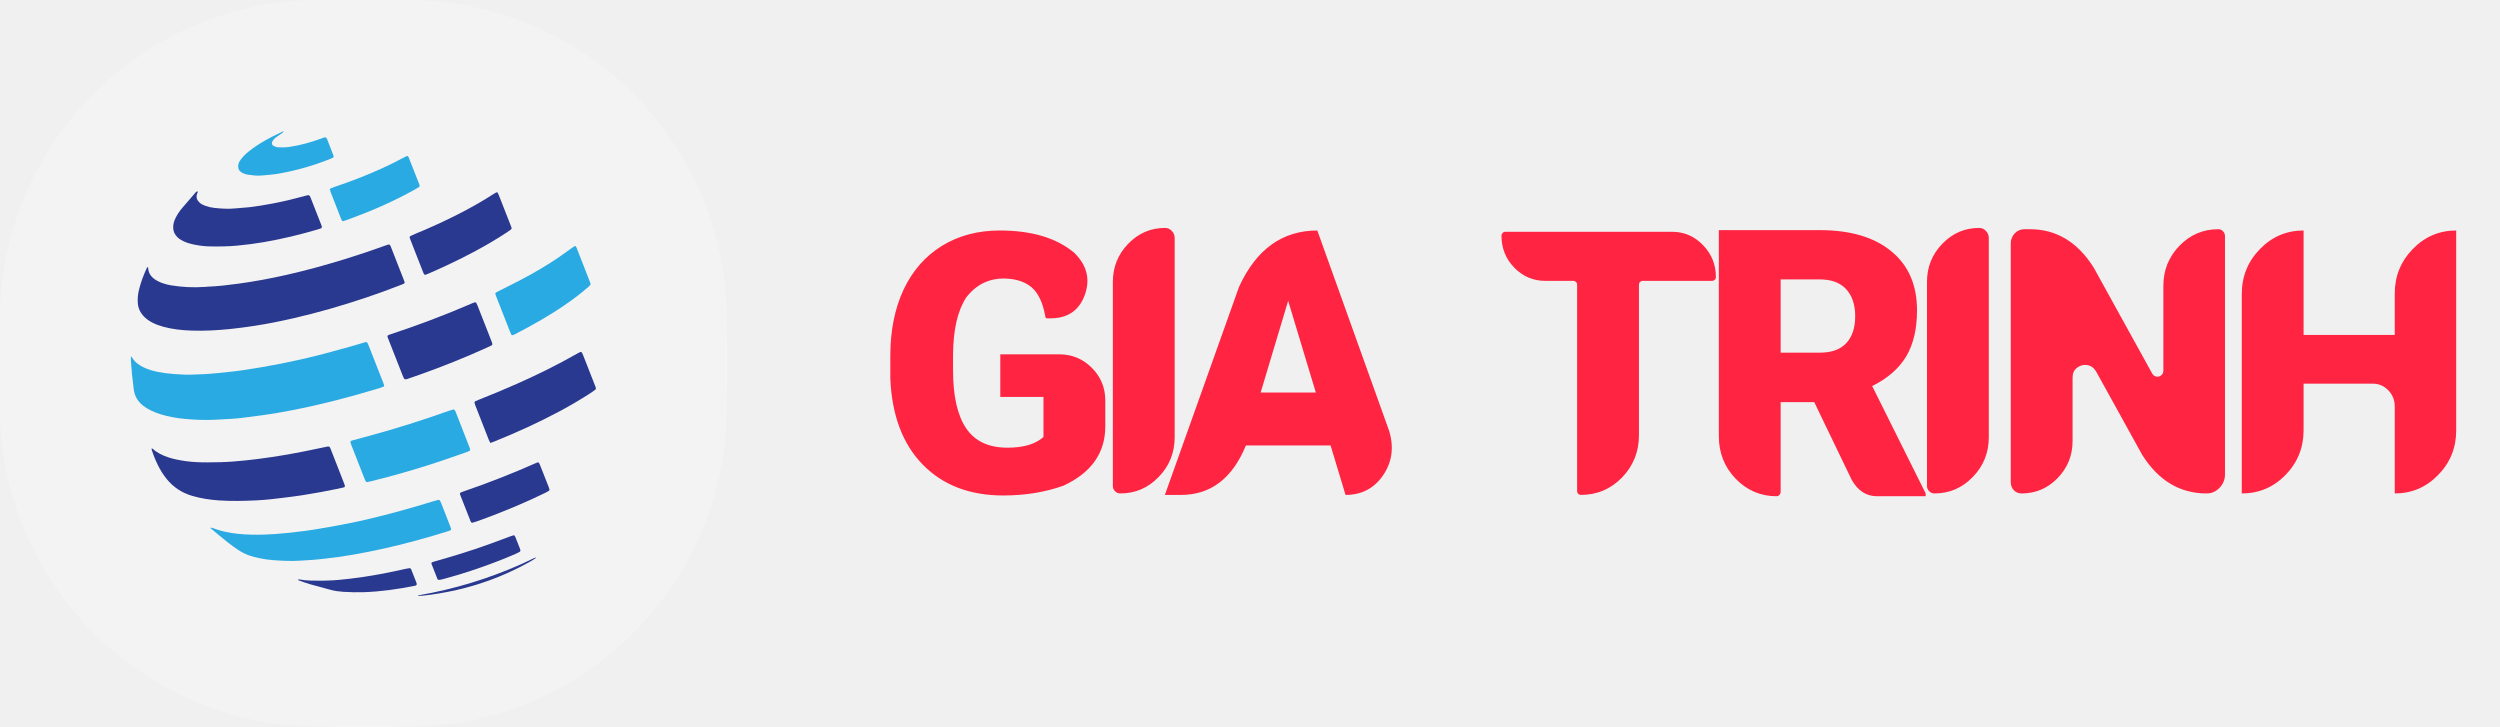
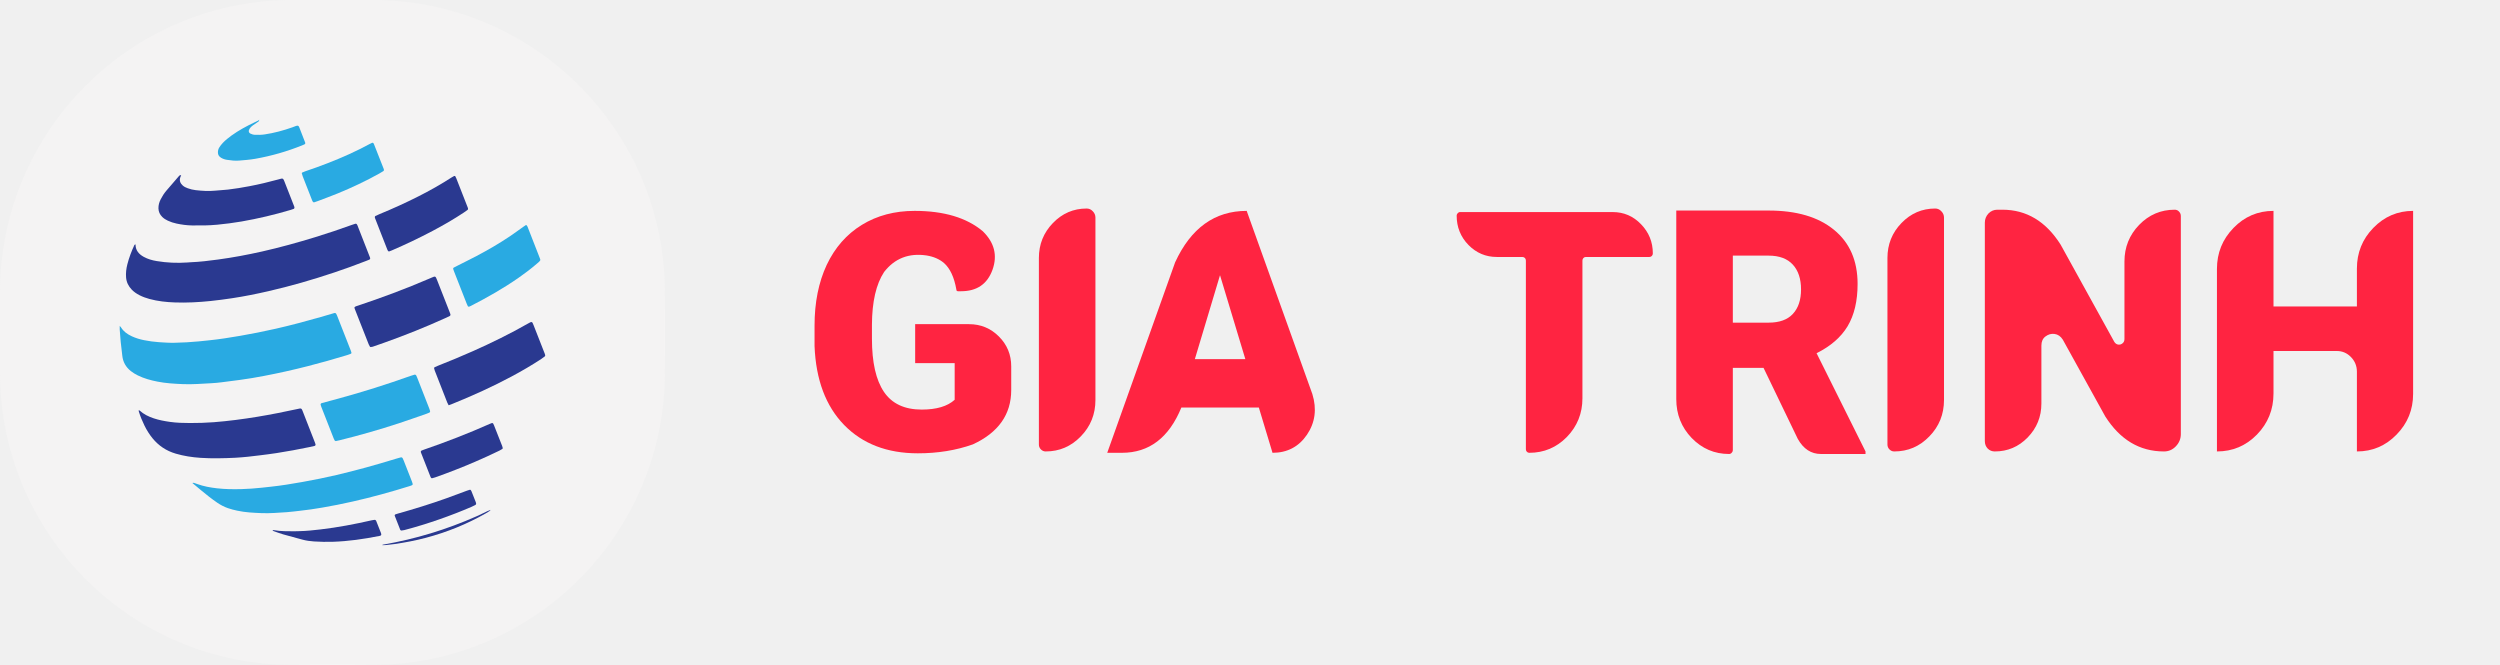
- <svg xmlns="http://www.w3.org/2000/svg" width="172" height="50" viewBox="0 0 172 50" fill="none">
+ <svg xmlns="http://www.w3.org/2000/svg" width="188" height="50" viewBox="0 0 188 50" fill="none">
  <rect width="50" height="50" rx="24" fill="white" />
  <path d="M28 0H22C9.85 0 0 9.85 0 22V28C0 40.15 9.85 50 22 50H28C40.15 50 50 40.15 50 28V22C50 9.85 40.15 0 28 0Z" fill="#F4F3F3" />
  <path d="M10.18 18.371C10.187 18.395 10.193 18.405 10.193 18.416C10.203 18.834 10.444 19.116 10.816 19.319C11.115 19.483 11.444 19.576 11.781 19.632C12.545 19.759 13.313 19.794 14.087 19.739C14.16 19.734 14.234 19.726 14.307 19.723C15.005 19.696 15.697 19.612 16.388 19.518C17.503 19.367 18.606 19.161 19.701 18.914C21.058 18.608 22.394 18.237 23.719 17.83C24.649 17.545 25.57 17.234 26.482 16.904C26.562 16.875 26.643 16.849 26.724 16.825C26.769 16.812 26.821 16.838 26.844 16.88C26.854 16.901 26.869 16.92 26.877 16.941C27.191 17.743 27.504 18.544 27.817 19.346C27.826 19.367 27.831 19.39 27.837 19.411C27.848 19.447 27.817 19.507 27.776 19.524C27.687 19.562 27.596 19.598 27.506 19.632C26.728 19.937 25.941 20.22 25.146 20.487C23.51 21.035 21.852 21.516 20.163 21.902C19.271 22.106 18.375 22.287 17.469 22.424C16.925 22.506 16.38 22.579 15.833 22.636C14.943 22.728 14.052 22.776 13.156 22.744C12.507 22.721 11.862 22.653 11.235 22.481C10.976 22.411 10.726 22.32 10.489 22.199C10.273 22.088 10.075 21.954 9.91 21.783C9.657 21.52 9.508 21.216 9.481 20.862C9.455 20.529 9.493 20.203 9.576 19.88C9.703 19.381 9.886 18.899 10.105 18.428C10.116 18.404 10.152 18.391 10.18 18.37L10.18 18.371Z" fill="#2A3990" />
  <path d="M9 24.5C9.053 24.562 9.08 24.585 9.097 24.613C9.284 24.925 9.573 25.13 9.907 25.286C10.204 25.424 10.518 25.519 10.843 25.583C11.214 25.657 11.589 25.708 11.969 25.733C12.361 25.759 12.751 25.786 13.144 25.776C13.744 25.761 14.344 25.733 14.941 25.673C15.184 25.649 15.427 25.623 15.671 25.598C16.476 25.517 17.271 25.39 18.066 25.253C18.957 25.099 19.843 24.923 20.723 24.723C21.865 24.464 22.994 24.16 24.118 23.84C24.458 23.744 24.795 23.642 25.134 23.543C25.2 23.524 25.258 23.549 25.286 23.604C25.306 23.645 25.329 23.686 25.346 23.729C25.69 24.605 26.034 25.481 26.377 26.358C26.398 26.411 26.416 26.466 26.429 26.521C26.438 26.558 26.413 26.589 26.38 26.603C26.29 26.64 26.2 26.674 26.107 26.703C25.118 27.003 24.123 27.286 23.119 27.541C22.044 27.815 20.962 28.058 19.871 28.266C19.259 28.382 18.646 28.491 18.027 28.571C17.566 28.631 17.106 28.694 16.644 28.75C16.402 28.78 16.158 28.805 15.913 28.817C15.191 28.854 14.47 28.918 13.747 28.886C13.11 28.858 12.475 28.823 11.849 28.699C11.332 28.599 10.829 28.461 10.359 28.229C10.175 28.137 10 28.033 9.841 27.907C9.46 27.604 9.248 27.219 9.197 26.756C9.158 26.406 9.116 26.055 9.077 25.704C9.069 25.636 9.066 25.568 9.06 25.5C9.041 25.262 9.02 25.024 9.003 24.785C8.997 24.705 9.003 24.626 9.003 24.5H9Z" fill="#29AAE2" />
  <path d="M10.426 30.845C10.459 30.857 10.487 30.86 10.503 30.873C10.805 31.152 11.172 31.329 11.567 31.461C11.961 31.592 12.369 31.667 12.78 31.726C13.278 31.797 13.78 31.811 14.283 31.811C14.883 31.811 15.481 31.797 16.081 31.75C17.18 31.663 18.27 31.519 19.355 31.341C20.392 31.17 21.421 30.964 22.446 30.741C22.493 30.731 22.542 30.716 22.59 30.717C22.623 30.718 22.666 30.736 22.683 30.76C22.717 30.806 22.739 30.862 22.759 30.914C23.068 31.705 23.377 32.496 23.686 33.287C23.702 33.33 23.715 33.374 23.728 33.417C23.739 33.458 23.707 33.521 23.668 33.53C23.538 33.561 23.407 33.591 23.277 33.619C22.453 33.794 21.624 33.941 20.791 34.073C20.382 34.138 19.968 34.186 19.556 34.239C19.253 34.277 18.95 34.316 18.645 34.346C18.328 34.377 18.012 34.407 17.694 34.423C16.825 34.465 15.955 34.487 15.086 34.43C14.45 34.388 13.823 34.293 13.212 34.113C12.498 33.902 11.927 33.514 11.476 32.965C11.229 32.664 11.029 32.339 10.861 31.997C10.693 31.655 10.55 31.305 10.438 30.943C10.43 30.913 10.432 30.881 10.429 30.845H10.426Z" fill="#2A3990" />
  <path d="M14.459 36.327C14.504 36.305 14.552 36.3 14.6 36.316C14.681 36.343 14.76 36.373 14.84 36.401C15.311 36.572 15.803 36.661 16.303 36.719C16.925 36.791 17.55 36.798 18.175 36.78C18.677 36.766 19.178 36.73 19.677 36.676C19.908 36.651 20.139 36.624 20.37 36.6C21.161 36.516 21.945 36.386 22.726 36.247C23.592 36.093 24.454 35.921 25.308 35.72C26.816 35.365 28.306 34.951 29.782 34.496C29.898 34.46 30.016 34.427 30.133 34.396C30.196 34.379 30.257 34.409 30.282 34.465C30.307 34.516 30.332 34.569 30.354 34.621C30.564 35.156 30.774 35.69 30.983 36.225C31.004 36.278 31.019 36.334 31.034 36.389C31.046 36.43 31.015 36.476 30.966 36.495C30.921 36.513 30.877 36.532 30.83 36.547C29.401 36.993 27.959 37.392 26.494 37.722C25.744 37.891 24.991 38.043 24.231 38.172C23.678 38.265 23.122 38.353 22.561 38.41C22.233 38.443 21.906 38.495 21.576 38.515C20.941 38.552 20.305 38.615 19.667 38.587C19.056 38.561 18.443 38.535 17.843 38.403C17.605 38.352 17.369 38.293 17.139 38.213C16.85 38.111 16.586 37.973 16.337 37.803C15.911 37.513 15.512 37.193 15.119 36.867C14.9 36.685 14.683 36.501 14.464 36.319L14.458 36.327H14.459Z" fill="#29AAE2" />
  <path d="M13.625 13.169C13.6 13.233 13.569 13.296 13.55 13.361C13.48 13.592 13.56 13.785 13.74 13.948C13.848 14.046 13.979 14.107 14.117 14.157C14.31 14.228 14.514 14.277 14.72 14.3C15.207 14.354 15.694 14.389 16.185 14.337C16.501 14.304 16.819 14.294 17.135 14.258C17.682 14.194 18.223 14.104 18.762 14.001C19.494 13.862 20.215 13.689 20.932 13.493C21.002 13.474 21.072 13.453 21.143 13.436C21.243 13.411 21.296 13.439 21.341 13.536C21.351 13.557 21.362 13.577 21.37 13.599C21.617 14.228 21.865 14.858 22.11 15.488C22.127 15.531 22.144 15.577 22.144 15.62C22.144 15.649 22.122 15.693 22.096 15.704C22.019 15.738 21.937 15.762 21.855 15.786C20.643 16.146 19.411 16.44 18.16 16.657C17.559 16.761 16.953 16.838 16.344 16.897C15.709 16.959 15.074 16.963 14.438 16.953C14.044 16.947 13.659 16.893 13.276 16.812C13.048 16.764 12.828 16.693 12.621 16.595C12.467 16.523 12.324 16.434 12.205 16.318C12.022 16.137 11.921 15.926 11.915 15.674C11.908 15.428 11.975 15.201 12.086 14.983C12.201 14.756 12.341 14.541 12.507 14.343C12.816 13.976 13.132 13.614 13.447 13.251C13.47 13.225 13.495 13.197 13.527 13.183C13.557 13.171 13.596 13.178 13.631 13.177L13.627 13.17L13.625 13.169Z" fill="#2A3990" />
-   <path d="M33.737 30.475C33.694 30.389 33.657 30.33 33.632 30.268C33.318 29.467 33.004 28.666 32.692 27.864C32.671 27.81 32.658 27.755 32.645 27.7C32.636 27.662 32.654 27.629 32.688 27.613C32.774 27.571 32.863 27.532 32.952 27.497C33.831 27.151 34.703 26.788 35.564 26.406C36.978 25.777 38.363 25.097 39.7 24.334C40.004 24.16 40.011 24.16 40.128 24.461C40.396 25.145 40.664 25.828 40.932 26.512C40.957 26.576 40.984 26.64 40.998 26.706C41.004 26.735 40.993 26.78 40.971 26.799C40.889 26.867 40.802 26.93 40.712 26.989C39.992 27.463 39.245 27.898 38.481 28.307C37.036 29.08 35.541 29.757 34.013 30.374C33.935 30.405 33.855 30.433 33.738 30.477L33.737 30.475Z" fill="#2A3990" />
+   <path d="M33.737 30.475C33.694 30.389 33.657 30.331 33.632 30.268C33.318 29.467 33.004 28.666 32.692 27.864C32.671 27.81 32.658 27.755 32.645 27.7C32.636 27.662 32.654 27.629 32.688 27.613C32.774 27.571 32.863 27.532 32.952 27.497C33.831 27.151 34.703 26.788 35.564 26.406C36.978 25.777 38.363 25.097 39.7 24.334C40.004 24.16 40.011 24.16 40.128 24.461C40.396 25.145 40.664 25.828 40.932 26.512C40.957 26.576 40.984 26.64 40.998 26.706C41.004 26.735 40.993 26.78 40.971 26.799C40.889 26.867 40.802 26.93 40.712 26.989C39.992 27.463 39.245 27.898 38.481 28.307C37.036 29.08 35.541 29.757 34.013 30.374C33.935 30.405 33.855 30.433 33.738 30.477L33.737 30.475Z" fill="#2A3990" />
  <path d="M25.251 33.17C25.214 33.153 25.183 33.148 25.173 33.132C25.142 33.083 25.116 33.032 25.096 32.978C24.782 32.177 24.467 31.375 24.154 30.574C24.137 30.531 24.126 30.486 24.113 30.443C24.097 30.385 24.132 30.329 24.197 30.312C24.62 30.198 25.044 30.084 25.467 29.969C27.289 29.473 29.085 28.904 30.857 28.273C30.959 28.237 31.064 28.206 31.169 28.175C31.209 28.163 31.279 28.192 31.295 28.225C31.32 28.277 31.347 28.328 31.367 28.382C31.677 29.173 31.986 29.964 32.294 30.756C32.316 30.809 32.33 30.864 32.344 30.919C32.355 30.957 32.323 31.014 32.281 31.031C32.215 31.06 32.148 31.089 32.079 31.113C31.38 31.355 30.683 31.605 29.978 31.836C28.523 32.314 27.049 32.734 25.558 33.103C25.452 33.129 25.345 33.149 25.251 33.17Z" fill="#29AAE2" />
  <path d="M26.654 23.108C26.732 23.032 26.829 23.013 26.92 22.983C27.807 22.686 28.687 22.377 29.561 22.049C30.491 21.699 31.411 21.328 32.322 20.937C32.367 20.918 32.411 20.898 32.455 20.879C32.736 20.759 32.747 20.75 32.863 21.047C33.125 21.721 33.391 22.393 33.655 23.065C33.718 23.226 33.78 23.386 33.842 23.546C33.854 23.578 33.864 23.611 33.873 23.643C33.884 23.681 33.859 23.745 33.823 23.763C33.714 23.815 33.606 23.868 33.496 23.918C32 24.597 30.473 25.208 28.918 25.762C28.621 25.868 28.323 25.972 28.025 26.074C27.98 26.089 27.93 26.096 27.882 26.098C27.861 26.099 27.828 26.087 27.82 26.072C27.783 26.014 27.75 25.954 27.725 25.89C27.505 25.336 27.288 24.78 27.07 24.226C26.953 23.927 26.832 23.629 26.718 23.329C26.69 23.256 26.653 23.182 26.655 23.106L26.654 23.108Z" fill="#2A3990" />
  <path d="M40.637 19.556C40.576 19.674 40.474 19.741 40.385 19.819C39.947 20.199 39.481 20.552 39.001 20.886C37.863 21.68 36.651 22.367 35.407 23.006C35.365 23.029 35.319 23.045 35.274 23.063C35.246 23.074 35.193 23.054 35.181 23.026C35.152 22.964 35.121 22.901 35.096 22.838C34.778 22.026 34.459 21.215 34.141 20.403C34.12 20.349 34.102 20.295 34.084 20.24C34.068 20.195 34.086 20.144 34.127 20.122C34.212 20.076 34.298 20.032 34.384 19.989C34.868 19.744 35.355 19.504 35.834 19.252C36.697 18.798 37.538 18.311 38.343 17.77C38.679 17.544 39.005 17.301 39.336 17.067C39.404 17.018 39.472 16.97 39.543 16.927C39.556 16.919 39.594 16.93 39.605 16.944C39.634 16.98 39.66 17.019 39.676 17.062C39.986 17.852 40.294 18.643 40.602 19.434C40.618 19.476 40.627 19.521 40.638 19.555L40.637 19.556Z" fill="#29AAE2" />
  <path d="M29.245 18.915C29.172 18.878 29.149 18.826 29.128 18.772C28.97 18.366 28.81 17.96 28.65 17.554C28.508 17.191 28.366 16.827 28.225 16.463C28.209 16.42 28.188 16.377 28.185 16.333C28.183 16.303 28.201 16.258 28.225 16.245C28.332 16.19 28.443 16.142 28.554 16.096C29.54 15.69 30.508 15.251 31.454 14.772C32.315 14.336 33.154 13.867 33.958 13.345C34.018 13.305 34.081 13.27 34.145 13.237C34.164 13.228 34.193 13.235 34.226 13.235C34.255 13.293 34.291 13.353 34.316 13.416C34.602 14.143 34.886 14.869 35.17 15.596C35.178 15.618 35.187 15.639 35.193 15.66C35.205 15.708 35.198 15.755 35.158 15.785C35.074 15.85 34.985 15.913 34.896 15.973C34.138 16.476 33.348 16.932 32.539 17.361C31.538 17.892 30.513 18.377 29.469 18.829C29.393 18.862 29.314 18.889 29.246 18.914L29.245 18.915Z" fill="#2A3990" />
  <path d="M23.603 15.222C23.526 15.191 23.5 15.139 23.479 15.086C23.411 14.916 23.345 14.745 23.279 14.574C23.108 14.136 22.935 13.7 22.765 13.262C22.736 13.188 22.714 13.111 22.695 13.033C22.691 13.017 22.708 12.984 22.725 12.976C22.8 12.941 22.877 12.907 22.957 12.88C23.52 12.691 24.079 12.49 24.632 12.275C25.717 11.854 26.774 11.383 27.79 10.833C27.853 10.799 27.919 10.768 27.985 10.738C28.016 10.723 28.062 10.738 28.08 10.765C28.091 10.784 28.109 10.802 28.116 10.824C28.364 11.453 28.611 12.082 28.859 12.711C28.863 12.722 28.865 12.734 28.868 12.745C28.881 12.791 28.868 12.843 28.828 12.867C28.726 12.931 28.625 12.994 28.52 13.052C27.512 13.613 26.465 14.108 25.389 14.548C24.897 14.749 24.396 14.932 23.899 15.121C23.798 15.159 23.693 15.191 23.602 15.222H23.603Z" fill="#29AAE2" />
  <path d="M37.809 33.698C37.794 33.726 37.789 33.754 37.771 33.764C37.701 33.809 37.629 33.853 37.553 33.889C36.945 34.184 36.331 34.465 35.708 34.733C34.729 35.153 33.737 35.543 32.729 35.898C32.65 35.927 32.567 35.948 32.484 35.967C32.467 35.971 32.44 35.952 32.423 35.938C32.406 35.922 32.39 35.903 32.383 35.882C32.139 35.263 31.896 34.643 31.653 34.023C31.649 34.012 31.648 34.001 31.645 33.99C31.634 33.955 31.668 33.895 31.709 33.879C31.765 33.856 31.822 33.834 31.879 33.814C33.568 33.233 35.228 32.588 36.853 31.866C36.897 31.846 36.943 31.83 36.988 31.814C37.018 31.803 37.071 31.821 37.084 31.847C37.105 31.888 37.127 31.928 37.145 31.971C37.352 32.494 37.558 33.017 37.764 33.541C37.785 33.593 37.795 33.65 37.809 33.698Z" fill="#2A3990" />
  <path d="M19.493 9.001C19.492 9.059 19.481 9.111 19.424 9.149C19.285 9.241 19.146 9.334 19.011 9.432C18.914 9.501 18.829 9.584 18.766 9.683C18.742 9.721 18.726 9.765 18.713 9.809C18.687 9.896 18.738 10.001 18.822 10.042C18.931 10.097 19.047 10.133 19.171 10.137C19.416 10.146 19.659 10.145 19.903 10.108C20.618 10.002 21.309 9.815 21.984 9.575C22.075 9.543 22.164 9.505 22.256 9.473C22.396 9.424 22.454 9.445 22.507 9.58C22.659 9.963 22.805 10.348 22.954 10.733C22.969 10.771 22.942 10.834 22.906 10.85C22.84 10.881 22.775 10.91 22.708 10.937C21.582 11.388 20.417 11.725 19.212 11.939C18.803 12.011 18.388 12.043 17.974 12.077C17.667 12.102 17.364 12.064 17.062 12.018C16.904 11.995 16.754 11.941 16.62 11.86C16.465 11.766 16.384 11.635 16.387 11.46C16.389 11.333 16.414 11.212 16.482 11.101C16.561 10.972 16.655 10.853 16.76 10.742C16.956 10.537 17.178 10.36 17.41 10.192C17.953 9.801 18.546 9.482 19.156 9.192C19.243 9.151 19.333 9.113 19.417 9.07C19.447 9.054 19.467 9.023 19.493 9V9.001Z" fill="#29AAE2" />
  <path d="M35.806 37.892C35.788 37.924 35.782 37.952 35.765 37.961C35.67 38.012 35.575 38.063 35.476 38.106C34.678 38.452 33.866 38.766 33.042 39.053C32.172 39.357 31.291 39.63 30.397 39.864C30.328 39.882 30.255 39.89 30.183 39.897C30.162 39.899 30.139 39.88 30.12 39.868C30.11 39.862 30.102 39.852 30.098 39.842C29.96 39.49 29.822 39.138 29.684 38.786C29.668 38.743 29.696 38.694 29.745 38.677C29.802 38.657 29.859 38.638 29.918 38.622C31.146 38.276 32.364 37.902 33.562 37.473C34.086 37.285 34.607 37.087 35.129 36.894C35.197 36.869 35.265 36.846 35.336 36.828C35.354 36.823 35.386 36.837 35.4 36.852C35.422 36.877 35.441 36.908 35.453 36.939C35.564 37.216 35.674 37.493 35.782 37.77C35.798 37.812 35.8 37.858 35.806 37.892H35.806Z" fill="#2A3990" />
  <path d="M20.491 39.887C20.536 39.85 20.584 39.865 20.627 39.872C21.123 39.957 21.625 39.951 22.126 39.952C22.26 39.952 22.395 39.944 22.529 39.942C23.056 39.931 23.577 39.874 24.099 39.813C25.399 39.661 26.678 39.416 27.949 39.127C28.02 39.111 28.093 39.102 28.166 39.091C28.209 39.085 28.264 39.118 28.282 39.157C28.287 39.167 28.292 39.177 28.296 39.188C28.414 39.487 28.533 39.785 28.649 40.083C28.662 40.115 28.665 40.149 28.672 40.183C28.681 40.22 28.64 40.274 28.596 40.287C28.573 40.293 28.549 40.3 28.526 40.305C27.94 40.419 27.352 40.523 26.758 40.599C26.188 40.672 25.617 40.723 25.042 40.742C24.564 40.758 24.088 40.747 23.612 40.717C23.319 40.698 23.028 40.657 22.745 40.581C22.264 40.452 21.781 40.324 21.303 40.187C21.058 40.116 20.82 40.026 20.581 39.942C20.548 39.931 20.522 39.907 20.49 39.886L20.491 39.887Z" fill="#2A3990" />
  <path d="M36.892 38.334C36.874 38.361 36.864 38.398 36.838 38.416C36.739 38.482 36.636 38.545 36.533 38.604C35.117 39.413 33.607 40.024 32.009 40.447C31.243 40.65 30.465 40.797 29.678 40.912C29.473 40.941 29.266 40.963 29.059 40.985C28.962 40.995 28.864 40.995 28.76 41C28.76 40.951 28.796 40.957 28.82 40.953C31.252 40.533 33.581 39.821 35.814 38.835C36.101 38.708 36.38 38.565 36.664 38.433C36.74 38.397 36.821 38.371 36.901 38.342L36.892 38.334V38.334Z" fill="#2A3990" />
-   <path d="M76.044 29.328C76.044 31.165 75.083 32.527 73.162 33.416C71.901 33.865 70.522 34.089 69.023 34.089C66.713 34.089 64.864 33.378 63.476 31.956C62.096 30.534 61.355 28.558 61.254 26.027V24.491C61.254 22.748 61.559 21.224 62.168 19.921C62.786 18.617 63.666 17.615 64.809 16.912C65.951 16.21 67.276 15.858 68.782 15.858C70.974 15.858 72.68 16.366 73.898 17.382C74.779 18.237 75.024 19.206 74.635 20.289C74.245 21.364 73.458 21.901 72.273 21.901H72.045C72.011 21.901 71.981 21.893 71.956 21.876C71.931 21.851 71.918 21.817 71.918 21.774C71.757 20.852 71.448 20.188 70.991 19.781C70.644 19.485 70.204 19.295 69.671 19.21C68.342 19.015 67.28 19.43 66.484 20.454C65.883 21.368 65.579 22.689 65.57 24.415V25.481C65.57 27.25 65.871 28.579 66.472 29.468C67.073 30.356 68.02 30.801 69.315 30.801C70.424 30.801 71.249 30.555 71.791 30.064V27.31H68.82V24.377H72.87C73.75 24.377 74.499 24.686 75.117 25.304C75.735 25.922 76.044 26.671 76.044 27.551V29.328ZM77.072 33.949C76.937 33.949 76.818 33.898 76.717 33.797C76.615 33.695 76.564 33.573 76.564 33.429V19.4C76.564 18.376 76.916 17.5 77.618 16.773C78.321 16.045 79.167 15.681 80.157 15.681C80.335 15.681 80.487 15.748 80.614 15.884C80.75 16.019 80.817 16.18 80.817 16.366V30.077C80.817 31.152 80.449 32.066 79.713 32.819C78.985 33.573 78.105 33.949 77.072 33.949ZM91.545 30.648H85.718C84.787 32.917 83.297 34.051 81.249 34.051H80.144L85.248 19.73C86.433 17.149 88.227 15.858 90.631 15.858L95.569 29.633C95.916 30.759 95.781 31.778 95.163 32.692C94.545 33.598 93.682 34.051 92.573 34.051L91.545 30.648ZM86.733 27.005H90.529L88.625 20.695L86.733 27.005ZM117.799 19.324H113.013C112.945 19.324 112.886 19.35 112.835 19.4C112.784 19.451 112.759 19.515 112.759 19.591V29.95C112.759 31.084 112.369 32.053 111.591 32.857C110.812 33.653 109.868 34.051 108.76 34.051C108.692 34.051 108.633 34.025 108.582 33.975C108.531 33.924 108.506 33.86 108.506 33.784V19.591C108.506 19.515 108.48 19.451 108.43 19.4C108.379 19.35 108.315 19.324 108.239 19.324H106.322C105.493 19.324 104.782 19.024 104.189 18.423C103.597 17.814 103.301 17.077 103.301 16.214C103.301 16.146 103.326 16.087 103.377 16.036C103.428 15.977 103.487 15.947 103.555 15.947H115.031C115.869 15.947 116.58 16.252 117.164 16.861C117.757 17.471 118.053 18.203 118.053 19.058C118.053 19.134 118.027 19.197 117.977 19.248C117.926 19.299 117.867 19.324 117.799 19.324ZM124.819 27.665H122.509V33.835C122.509 33.92 122.479 33.992 122.42 34.051C122.369 34.11 122.306 34.14 122.229 34.14C121.129 34.14 120.19 33.738 119.411 32.934C118.641 32.13 118.256 31.156 118.256 30.014V15.833H125.2C127.299 15.833 128.937 16.315 130.113 17.28C131.298 18.245 131.891 19.604 131.891 21.355C131.891 22.634 131.641 23.691 131.142 24.529C130.642 25.359 129.864 26.036 128.806 26.561L132.487 33.949V34.14H129.136C128.399 34.14 127.82 33.763 127.396 33.01L124.819 27.665ZM122.509 24.263H125.2C126.013 24.263 126.622 24.043 127.028 23.602C127.435 23.162 127.638 22.549 127.638 21.762C127.638 20.975 127.435 20.357 127.028 19.908C126.614 19.451 126.004 19.223 125.2 19.223H122.509V24.263ZM133.084 33.949C132.949 33.949 132.83 33.898 132.729 33.797C132.627 33.695 132.576 33.573 132.576 33.429V19.4C132.576 18.376 132.927 17.5 133.63 16.773C134.332 16.045 135.179 15.681 136.169 15.681C136.347 15.681 136.499 15.748 136.626 15.884C136.761 16.019 136.829 16.18 136.829 16.366V30.077C136.829 31.152 136.461 32.066 135.725 32.819C134.997 33.573 134.117 33.949 133.084 33.949ZM151.81 33.949C149.981 33.949 148.509 33.069 147.392 31.309L144.205 25.545C144.044 25.291 143.837 25.147 143.583 25.113C143.338 25.079 143.109 25.143 142.897 25.304C142.694 25.456 142.593 25.685 142.593 25.989V30.344C142.593 31.334 142.25 32.185 141.564 32.895C140.879 33.598 140.054 33.949 139.089 33.949C138.877 33.949 138.7 33.877 138.556 33.733C138.412 33.581 138.34 33.395 138.34 33.175V16.747C138.34 16.485 138.429 16.256 138.606 16.061C138.793 15.867 139.017 15.77 139.279 15.77H139.66C141.471 15.77 142.931 16.645 144.04 18.398L148.077 25.71C148.153 25.828 148.251 25.896 148.369 25.913C148.488 25.93 148.593 25.9 148.687 25.824C148.788 25.748 148.839 25.638 148.839 25.494V19.667C148.839 18.592 149.207 17.674 149.943 16.912C150.68 16.15 151.573 15.77 152.622 15.77C152.749 15.77 152.855 15.816 152.939 15.909C153.033 16.002 153.079 16.116 153.079 16.252V32.642C153.079 32.997 152.952 33.306 152.698 33.568C152.453 33.822 152.157 33.949 151.81 33.949ZM164.759 33.949V27.957C164.759 27.525 164.611 27.157 164.314 26.852C164.018 26.548 163.663 26.395 163.248 26.395H158.487V29.595C158.487 30.797 158.073 31.825 157.243 32.68C156.414 33.526 155.411 33.949 154.234 33.949V20.226C154.234 19.024 154.649 17.995 155.479 17.141C156.308 16.286 157.311 15.858 158.487 15.858V23.044H164.759V20.2C164.759 19.007 165.169 17.987 165.99 17.141C166.82 16.286 167.818 15.858 168.986 15.858V29.62C168.986 30.814 168.572 31.833 167.742 32.68C166.921 33.526 165.927 33.949 164.759 33.949Z" fill="#FF2441" />
+   <path d="M76.044 29.328C76.044 31.165 75.083 32.527 73.162 33.416C71.901 33.865 70.522 34.089 69.023 34.089C66.713 34.089 64.864 33.378 63.476 31.956C62.096 30.534 61.355 28.558 61.254 26.027V24.491C61.254 22.748 61.559 21.224 62.168 19.921C62.786 18.617 63.666 17.615 64.809 16.912C65.951 16.21 67.276 15.858 68.782 15.858C70.974 15.858 72.68 16.366 73.898 17.382C74.779 18.237 75.024 19.206 74.635 20.289C74.245 21.364 73.458 21.901 72.273 21.901H72.045C72.011 21.901 71.981 21.893 71.956 21.876C71.931 21.851 71.918 21.817 71.918 21.774C71.757 20.852 71.448 20.188 70.991 19.781C70.644 19.485 70.204 19.295 69.671 19.21C68.342 19.015 67.28 19.43 66.484 20.454C65.883 21.368 65.579 22.689 65.57 24.415V25.481C65.57 27.25 65.871 28.579 66.472 29.468C67.073 30.356 68.02 30.801 69.315 30.801C70.424 30.801 71.249 30.555 71.791 30.064V27.31H68.82V24.377H72.87C73.75 24.377 74.499 24.686 75.117 25.304C75.735 25.922 76.044 26.671 76.044 27.551V29.328Z" fill="#FF2441" />
+   <path d="M78.632 33.949C78.497 33.949 78.378 33.898 78.277 33.797C78.175 33.695 78.124 33.573 78.124 33.429V19.4C78.124 18.376 78.476 17.5 79.178 16.773C79.881 16.045 80.727 15.681 81.717 15.681C81.895 15.681 82.047 15.748 82.174 15.884C82.31 16.019 82.377 16.18 82.377 16.366V30.077C82.377 31.152 82.009 32.066 81.273 32.819C80.545 33.573 79.665 33.949 78.632 33.949Z" fill="#FF2441" />
+   <path d="M94.665 30.648H88.838C87.907 32.917 86.417 34.051 84.369 34.051H83.264L88.368 19.73C89.553 17.149 91.347 15.858 93.751 15.858L98.689 29.633C99.036 30.759 98.901 31.778 98.283 32.692C97.665 33.598 96.802 34.051 95.693 34.051L94.665 30.648ZM89.853 27.005H93.649L91.745 20.695L89.853 27.005Z" fill="#FF2441" />
+   <path d="M124.039 19.324H119.253C119.185 19.324 119.126 19.35 119.075 19.4C119.024 19.451 118.999 19.515 118.999 19.591V29.95C118.999 31.084 118.609 32.053 117.831 32.857C117.052 33.653 116.108 34.051 115 34.051C114.932 34.051 114.873 34.025 114.822 33.975C114.771 33.924 114.746 33.86 114.746 33.784V19.591C114.746 19.515 114.72 19.451 114.67 19.4C114.619 19.35 114.555 19.324 114.479 19.324H112.562C111.733 19.324 111.022 19.024 110.429 18.423C109.837 17.814 109.541 17.077 109.541 16.214C109.541 16.146 109.566 16.087 109.617 16.036C109.668 15.977 109.727 15.947 109.795 15.947H121.271C122.109 15.947 122.82 16.252 123.404 16.861C123.997 17.471 124.293 18.203 124.293 19.058C124.293 19.134 124.267 19.197 124.217 19.248C124.166 19.299 124.107 19.324 124.039 19.324Z" fill="#FF2441" />
+   <path d="M132.619 27.665H130.309V33.835C130.309 33.92 130.279 33.992 130.22 34.051C130.169 34.11 130.106 34.14 130.029 34.14C128.929 34.14 127.99 33.738 127.211 32.934C126.441 32.13 126.056 31.156 126.056 30.014V15.833H133C135.099 15.833 136.737 16.315 137.913 17.28C139.098 18.245 139.691 19.604 139.691 21.355C139.691 22.634 139.441 23.691 138.942 24.529C138.442 25.359 137.664 26.036 136.606 26.561L140.287 33.949V34.14H136.936C136.199 34.14 135.62 33.763 135.196 33.01L132.619 27.665ZM130.309 24.263H133C133.813 24.263 134.422 24.043 134.828 23.602C135.235 23.162 135.438 22.549 135.438 21.762C135.438 20.975 135.235 20.357 134.828 19.908C134.414 19.451 133.804 19.223 133 19.223H130.309V24.263Z" fill="#FF2441" />
+   <path d="M142.444 33.949C142.309 33.949 142.19 33.898 142.089 33.797C141.987 33.695 141.936 33.573 141.936 33.429V19.4C141.936 18.376 142.287 17.5 142.99 16.773C143.692 16.045 144.539 15.681 145.529 15.681C145.707 15.681 145.859 15.748 145.986 15.884C146.121 16.019 146.189 16.18 146.189 16.366V30.077C146.189 31.152 145.821 32.066 145.085 32.819C144.357 33.573 143.477 33.949 142.444 33.949Z" fill="#FF2441" />
+   <path d="M162.73 33.949C160.901 33.949 159.429 33.069 158.312 31.309L155.125 25.545C154.964 25.291 154.757 25.147 154.503 25.113C154.258 25.079 154.029 25.143 153.817 25.304C153.614 25.456 153.513 25.685 153.513 25.989V30.344C153.513 31.334 153.17 32.185 152.484 32.895C151.799 33.598 150.974 33.949 150.009 33.949C149.797 33.949 149.62 33.877 149.476 33.733C149.332 33.581 149.26 33.395 149.26 33.175V16.747C149.26 16.485 149.349 16.256 149.526 16.061C149.713 15.867 149.937 15.77 150.199 15.77H150.58C152.391 15.77 153.851 16.645 154.96 18.398L158.997 25.71C159.073 25.828 159.171 25.896 159.289 25.913C159.408 25.93 159.513 25.9 159.607 25.824C159.708 25.748 159.759 25.638 159.759 25.494V19.667C159.759 18.592 160.127 17.674 160.863 16.912C161.6 16.15 162.493 15.77 163.542 15.77C163.669 15.77 163.775 15.816 163.859 15.909C163.953 16.002 163.999 16.116 163.999 16.252V32.642C163.999 32.997 163.872 33.306 163.618 33.568C163.373 33.822 163.077 33.949 162.73 33.949Z" fill="#FF2441" />
+   <path d="M177.239 33.949V27.957C177.239 27.525 177.091 27.157 176.794 26.852C176.498 26.548 176.143 26.395 175.728 26.395H170.967V29.595C170.967 30.797 170.553 31.825 169.723 32.68C168.894 33.526 167.891 33.949 166.714 33.949V20.226C166.714 19.024 167.129 17.995 167.959 17.141C168.788 16.286 169.791 15.858 170.967 15.858V23.044H177.239V20.2C177.239 19.007 177.649 17.987 178.47 17.141C179.3 16.286 180.298 15.858 181.466 15.858V29.62C181.466 30.814 181.052 31.833 180.222 32.68C179.401 33.526 178.407 33.949 177.239 33.949Z" fill="#FF2441" />
</svg>
